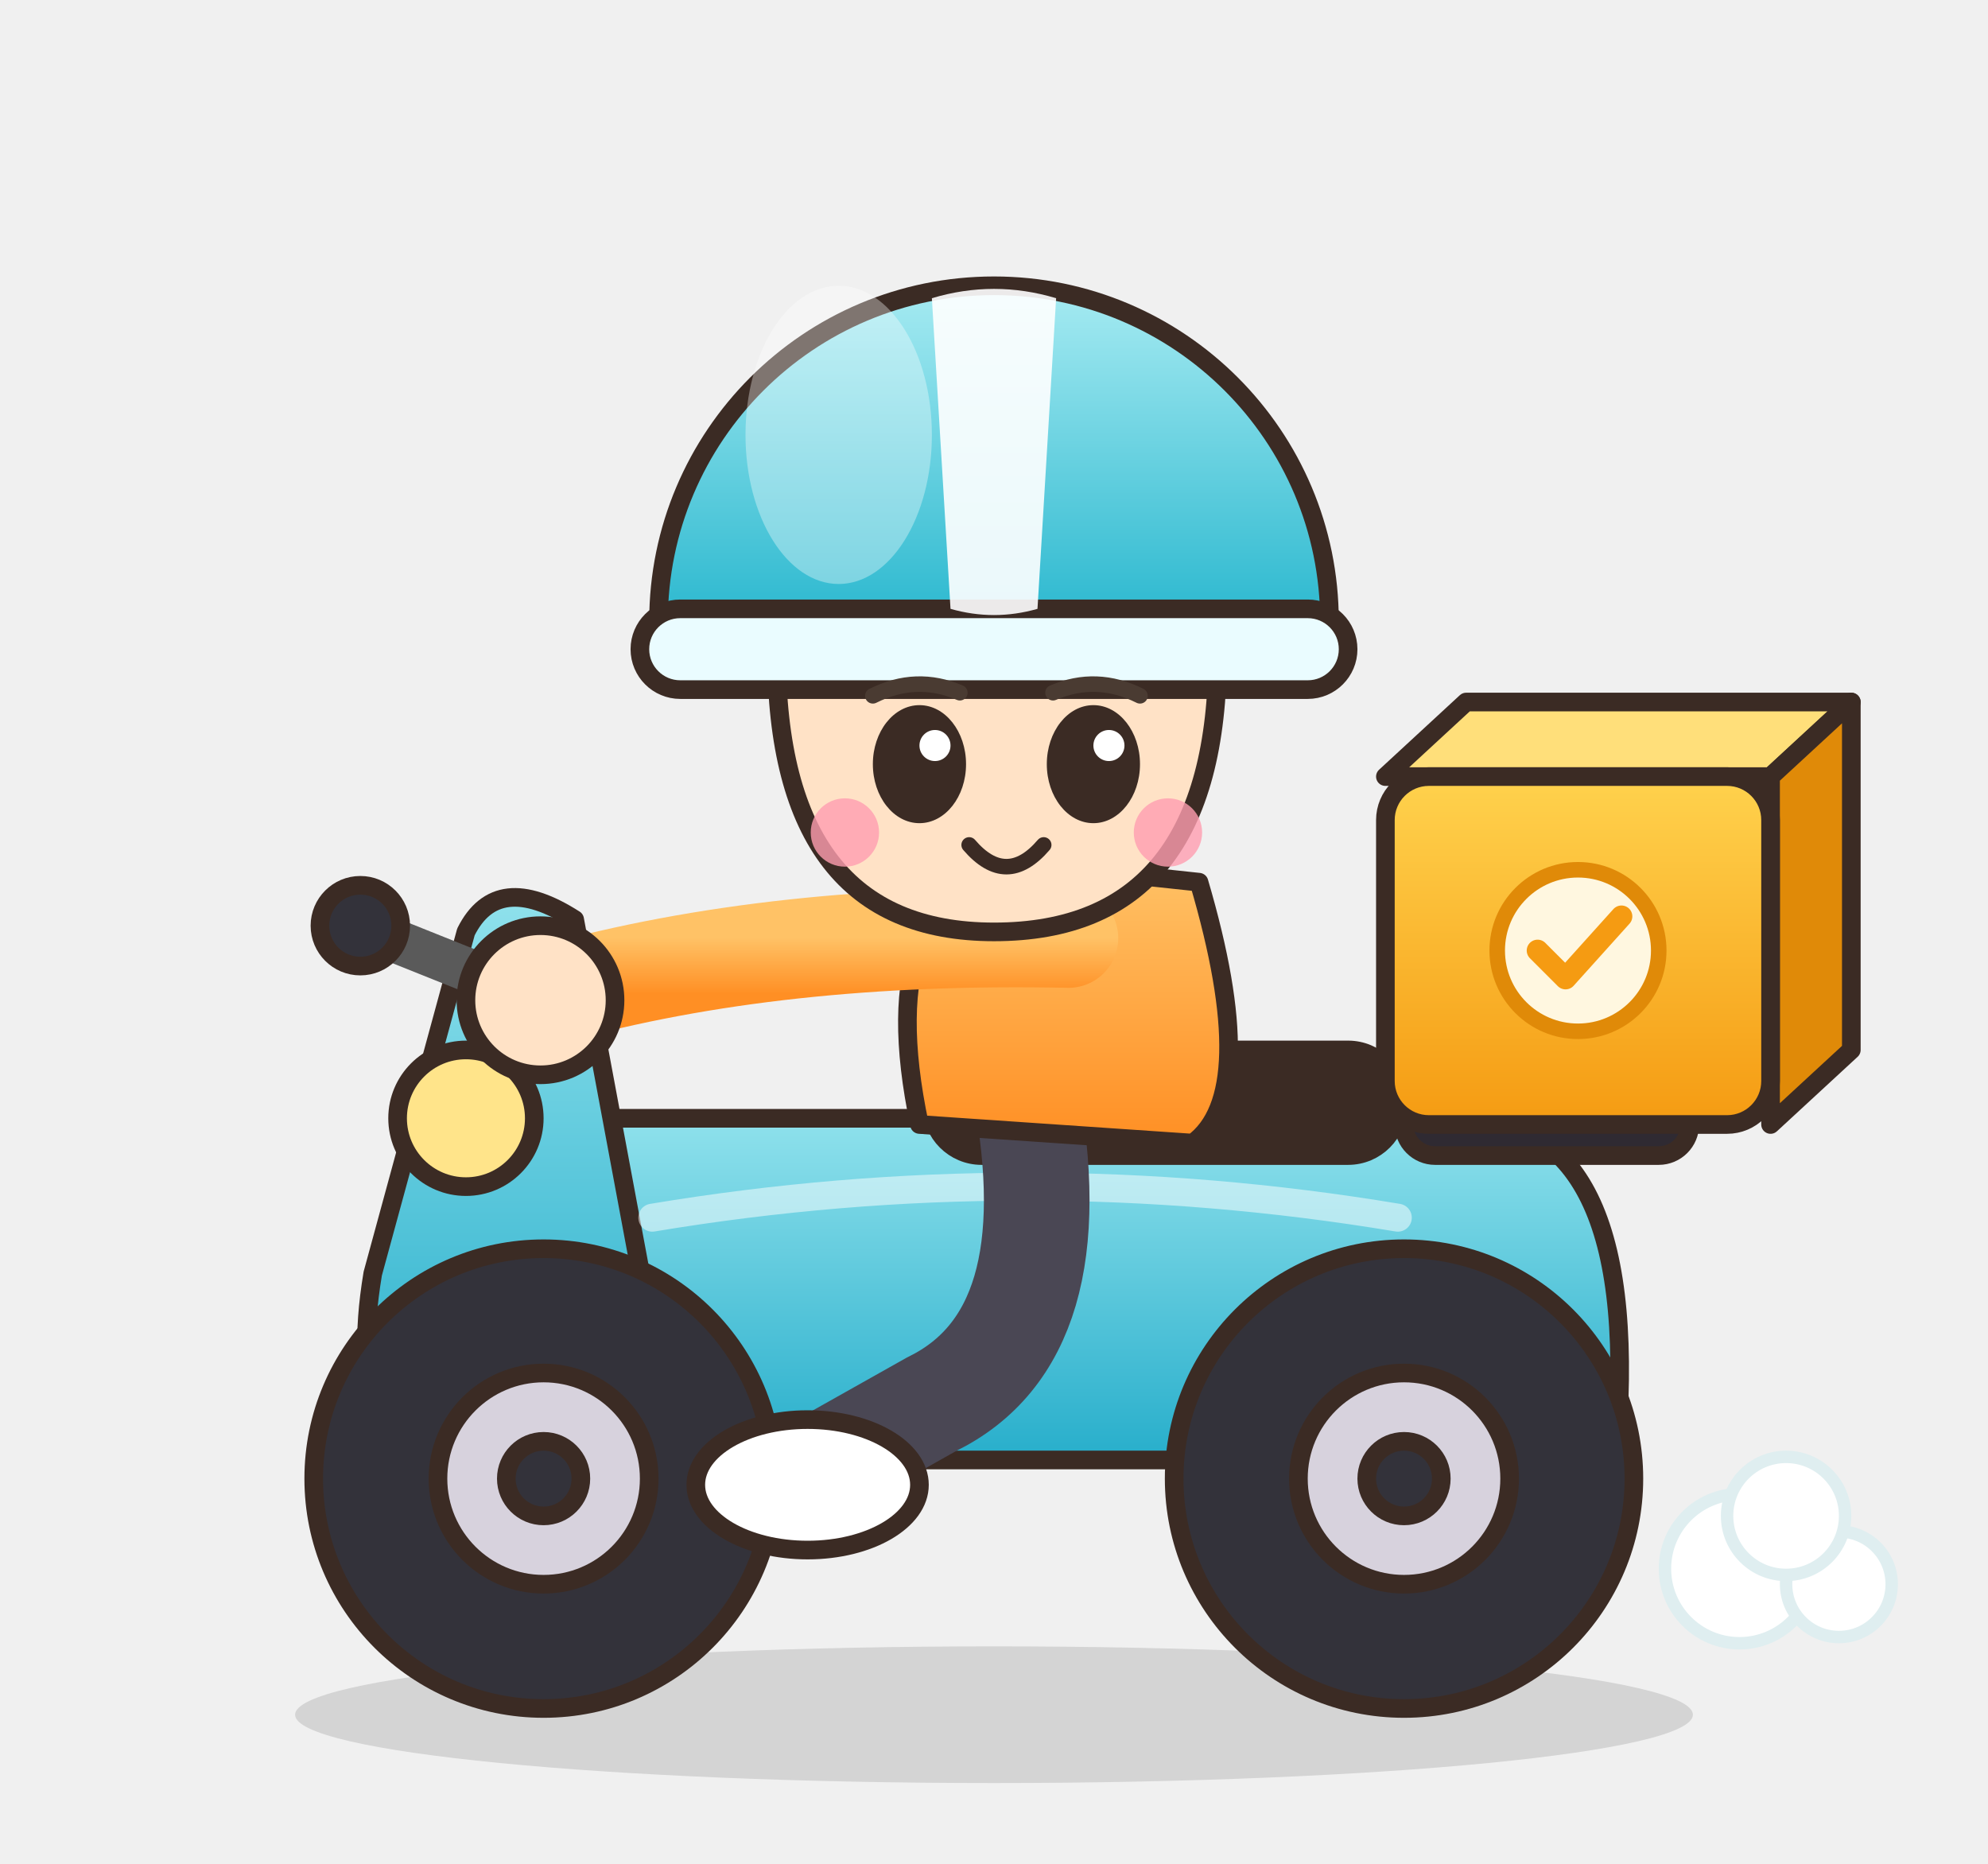
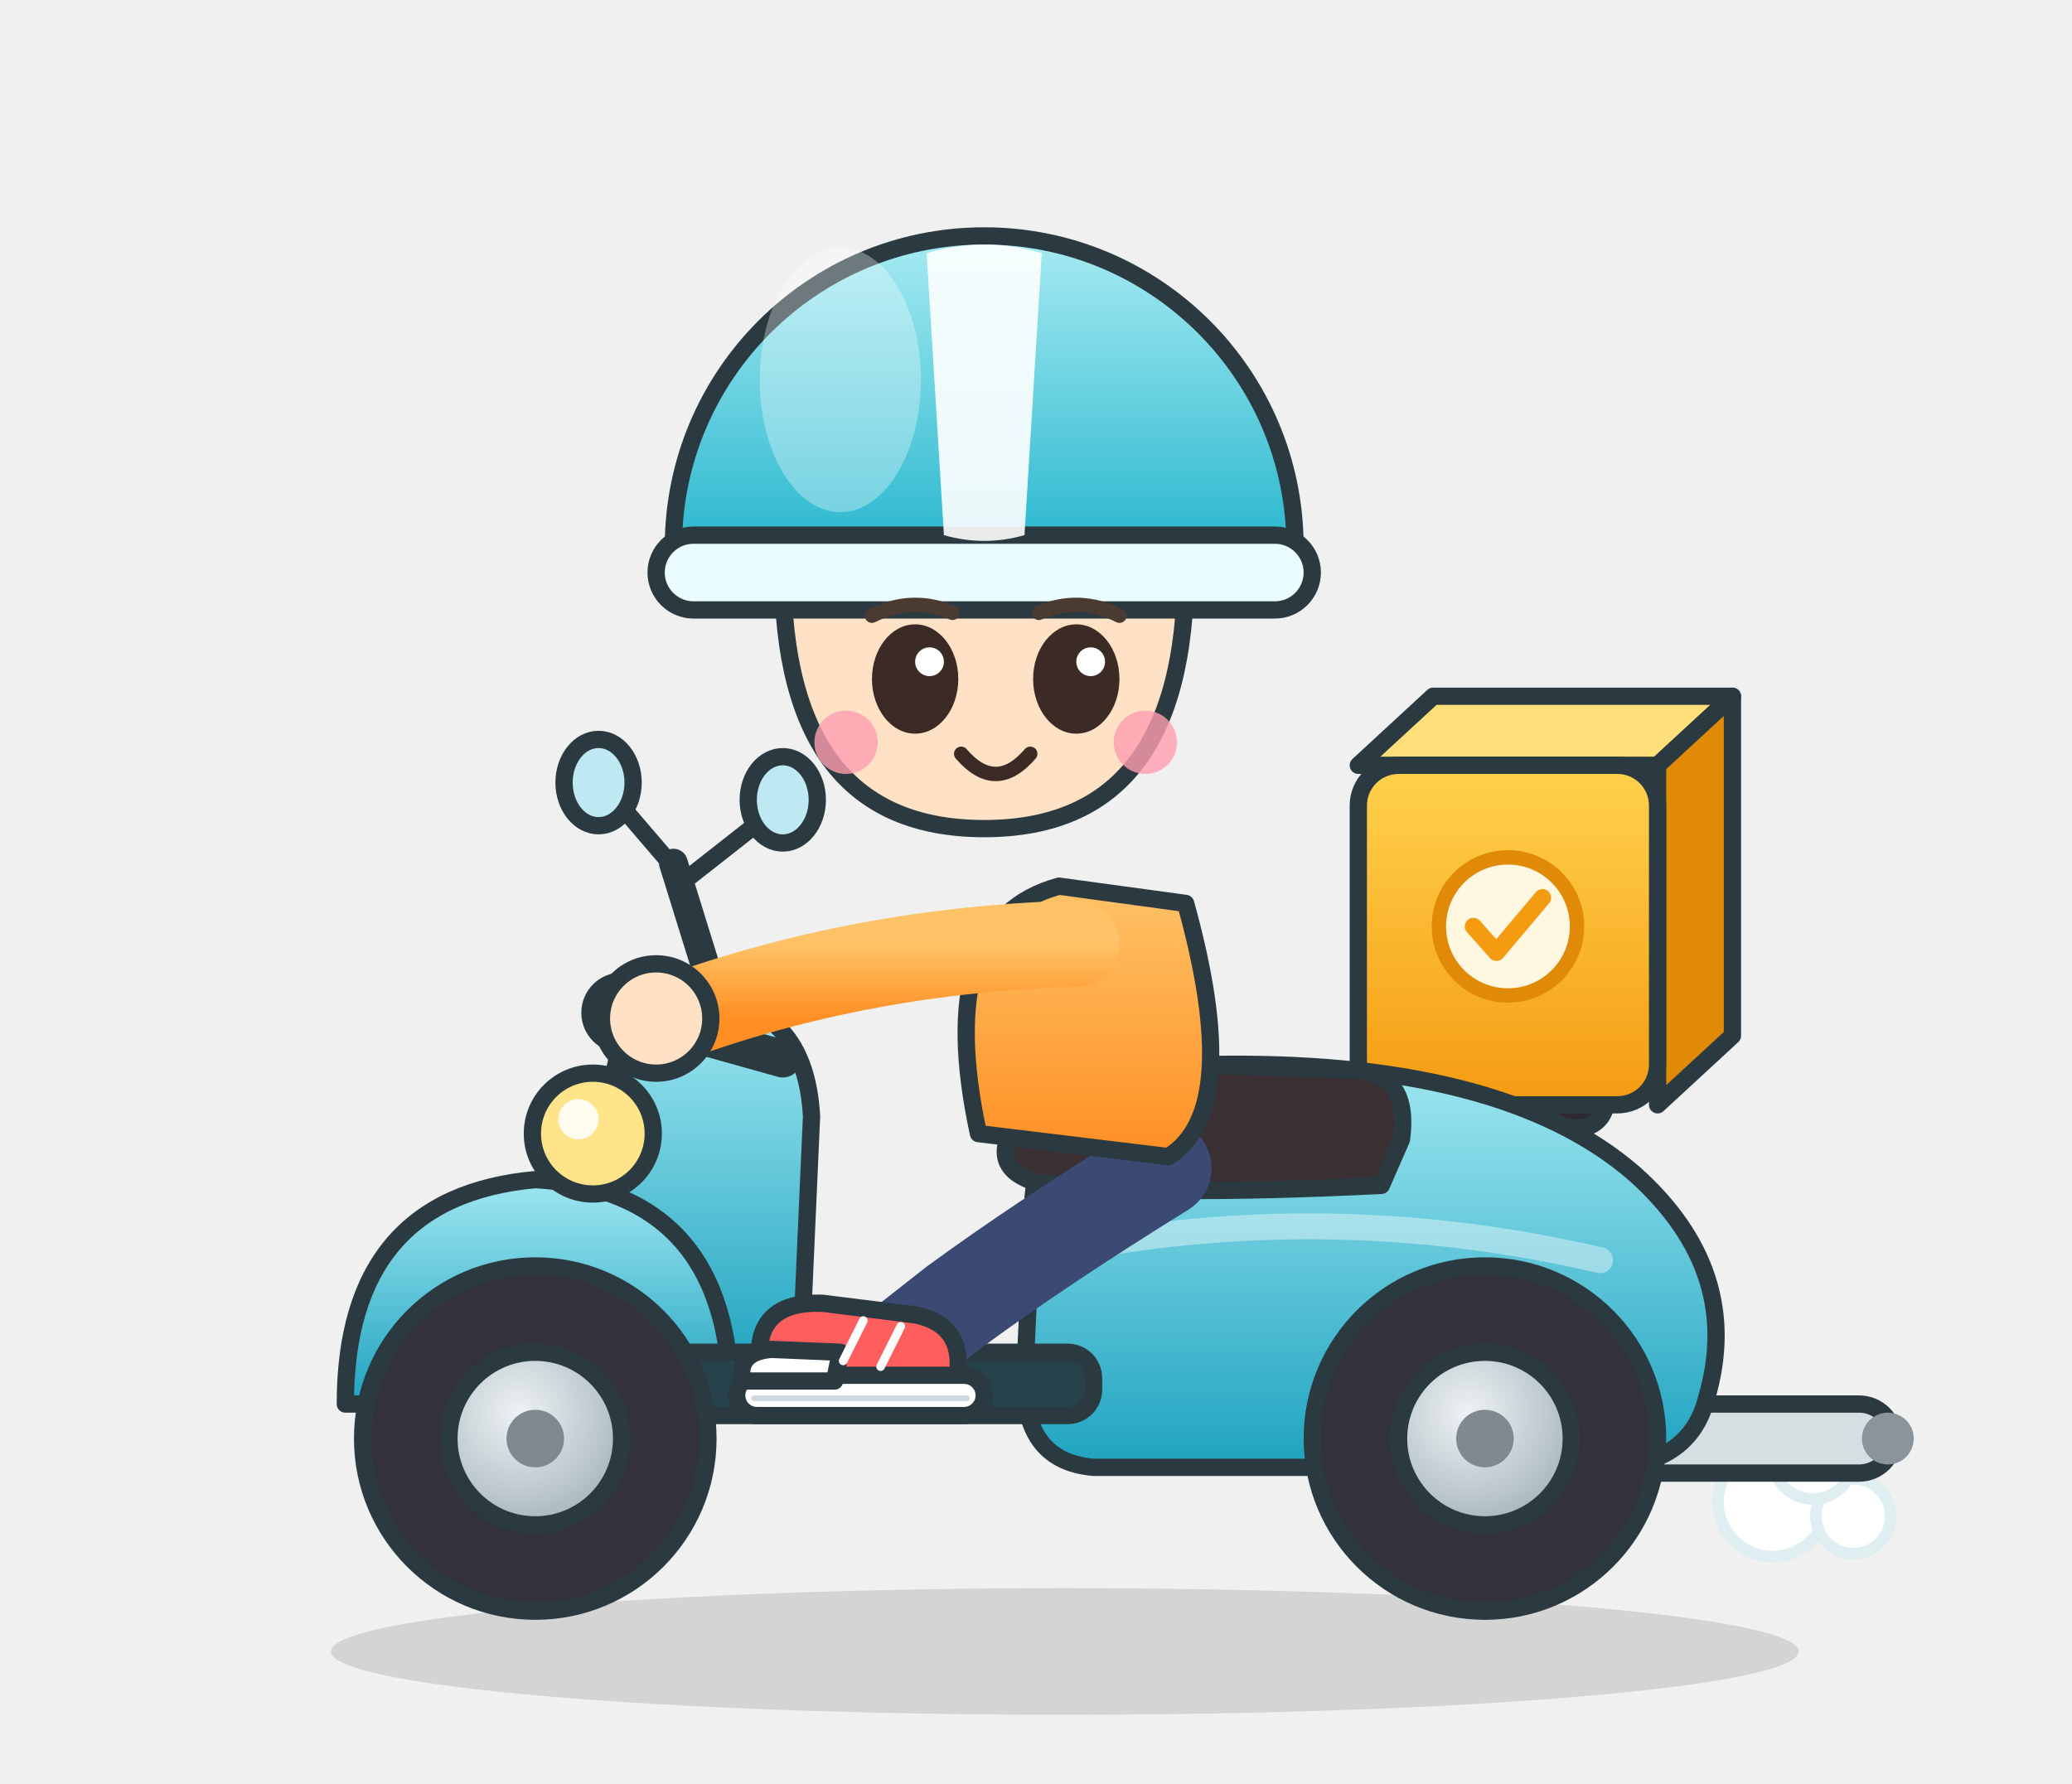
- <svg xmlns="http://www.w3.org/2000/svg" viewBox="0 0 640 600">
+ <svg xmlns="http://www.w3.org/2000/svg" viewBox="0 0 720 620">
  <defs>
    <linearGradient id="helmet" x1="0" y1="0" x2="0" y2="1">
      <stop offset="0" stop-color="#a7ebf2" />
      <stop offset="1" stop-color="#2bb8cf" />
    </linearGradient>
    <linearGradient id="scoot" x1="0" y1="0" x2="0" y2="1">
-       <stop offset="0" stop-color="#8fe1ec" />
-       <stop offset="1" stop-color="#27aecb" />
+       <stop offset="0" stop-color="#9ee7f0" />
+       <stop offset="1" stop-color="#1fa3c0" />
    </linearGradient>
    <linearGradient id="box" x1="0" y1="0" x2="0" y2="1">
      <stop offset="0" stop-color="#ffd24d" />
      <stop offset="1" stop-color="#f59b12" />
    </linearGradient>
    <linearGradient id="shirt" x1="0" y1="0" x2="0" y2="1">
      <stop offset="0" stop-color="#ffc266" />
      <stop offset="1" stop-color="#ff8f24" />
    </linearGradient>
+     <radialGradient id="rim" cx="0.4" cy="0.35" r="0.75">
+       <stop offset="0" stop-color="#eef2f4" />
+       <stop offset="1" stop-color="#9fb0b6" />
+     </radialGradient>
  </defs>
-   <g stroke="#3b2b24" stroke-width="6" stroke-linejoin="round" stroke-linecap="round">
-     <ellipse cx="320" cy="552" rx="225" ry="22" fill="#000000" opacity="0.12" stroke="none" />
+   <g stroke="#2b3a40" stroke-width="6" stroke-linejoin="round" stroke-linecap="round">
+     <ellipse cx="370" cy="574" rx="255" ry="22" fill="#000000" opacity="0.12" stroke="none" />
    <g fill="#ffffff" stroke="#dfeef0" stroke-width="4">
-       <circle cx="560" cy="505" r="24" />
-       <circle cx="592" cy="510" r="17" />
-       <circle cx="575" cy="488" r="19" />
+       <circle cx="616" cy="522" r="19" />
+       <circle cx="644" cy="527" r="13" />
+       <circle cx="630" cy="507" r="14" />
    </g>
-     <path d="M150 470 Q120 360 200 360 L470 360 Q530 360 520 470 Z" fill="url(#scoot)" />
-     <path d="M150 470 Q110 470 120 410 L150 300 Q160 280 185 296 L210 430 Z" fill="url(#scoot)" />
-     <rect x="300" y="338" width="150" height="34" rx="16" fill="#3b2b24" />
-     <path d="M210 392 Q330 372 450 392" fill="none" stroke="#ffffff" stroke-width="9" opacity="0.5" stroke-linecap="round" />
-     <rect x="452" y="350" width="92" height="22" rx="10" fill="#2f2a32" />
-     <polygon points="446,250 472,226 596,226 570,250" fill="#ffdf7a" />
-     <polygon points="570,250 596,226 596,338 570,362" fill="#e08a08" />
-     <rect x="446" y="250" width="124" height="112" rx="14" fill="url(#box)" />
-     <circle cx="508" cy="306" r="26" fill="#fff7e0" stroke="#e08a08" stroke-width="5" />
-     <path d="M495 306 l9 9 l18 -20" fill="none" stroke="#f59b12" stroke-width="7" />
-     <circle cx="452" cy="476" r="74" fill="#33323a" />
-     <circle cx="452" cy="476" r="34" fill="#d7d2dd" />
-     <circle cx="452" cy="476" r="12" fill="#33323a" />
-     <line x1="120" y1="300" x2="170" y2="320" stroke="#5a5a5a" stroke-width="14" />
-     <circle cx="116" cy="298" r="13" fill="#33323a" />
-     <circle cx="150" cy="360" r="22" fill="#ffe48a" stroke="#3b2b24" stroke-width="6" />
-     <circle cx="175" cy="476" r="74" fill="#33323a" />
-     <circle cx="175" cy="476" r="34" fill="#d7d2dd" />
-     <circle cx="175" cy="476" r="12" fill="#33323a" />
-     <path d="M330 350 Q345 430 300 452 L268 470" fill="none" stroke="#4a4754" stroke-width="34" />
-     <ellipse cx="260" cy="478" rx="36" ry="21" fill="#ffffff" stroke="#3b2b24" stroke-width="6" />
-     <path d="M296 362 Q280 286 330 278 L386 284 Q406 352 384 368 Z" fill="url(#shirt)" />
-     <path d="M344 302 Q250 300 178 320" fill="none" stroke="url(#shirt)" stroke-width="32" />
-     <circle cx="174" cy="322" r="24" fill="#ffe2c6" />
-     <path d="M250 210 Q250 300 320 300 Q392 300 392 210 Z" fill="#ffe2c6" />
-     <path d="M258 205 Q270 175 300 180 Q330 165 362 188 Q352 200 320 196 Q286 206 258 215 Z" fill="#4a3b32" />
-     <path d="M212 200 a108 108 0 0 1 216 0 Z" fill="url(#helmet)" />
-     <rect x="206" y="196" width="228" height="26" rx="13" fill="#eafcff" />
-     <path d="M300 96 q20 -6 40 0 l-6 100 q-14 4 -28 0 Z" fill="#ffffff" opacity="0.9" stroke="none" />
-     <ellipse cx="270" cy="140" rx="30" ry="48" fill="#ffffff" opacity="0.35" stroke="none" />
-     <path d="M281 224 q14 -7 28 -1" fill="none" stroke="#4a3b32" stroke-width="5" />
-     <path d="M339 223 q14 -6 28 1" fill="none" stroke="#4a3b32" stroke-width="5" />
-     <ellipse cx="296" cy="246" rx="15" ry="19" fill="#3b2b24" stroke="none" />
-     <ellipse cx="352" cy="246" rx="15" ry="19" fill="#3b2b24" stroke="none" />
-     <circle cx="301" cy="240" r="5" fill="#fff" stroke="none" />
-     <circle cx="357" cy="240" r="5" fill="#fff" stroke="none" />
-     <circle cx="272" cy="268" r="11" fill="#ff9eb0" stroke="none" opacity="0.8" />
-     <circle cx="376" cy="268" r="11" fill="#ff9eb0" stroke="none" opacity="0.8" />
-     <path d="M312 272 Q324 286 336 272" fill="none" stroke="#3b2b24" stroke-width="5" />
+     <rect x="472" y="372" width="86" height="20" rx="9" fill="#2f2a32" />
+     <line x1="500" y1="392" x2="502" y2="432" stroke="#2f2a32" stroke-width="12" />
+     <polygon points="472,266 498,242 602,242 576,266" fill="#ffdf7a" />
+     <polygon points="576,266 602,242 602,360 576,384" fill="#e08a08" />
+     <rect x="472" y="266" width="104" height="118" rx="14" fill="url(#box)" />
+     <circle cx="524" cy="322" r="24" fill="#fff7e0" stroke="#e08a08" stroke-width="5" />
+     <path d="M512 322 l8 9 l16 -19" fill="none" stroke="#f59b12" stroke-width="6" />
+     <rect x="540" y="488" width="118" height="24" rx="12" fill="#d7dee2" />
+     <circle cx="656" cy="500" r="9" fill="#8a949a" stroke="none" />
+     <path d="M356 480 L359 416 Q363 372 420 370 Q522 368 568 408 Q606 442 593 486 Q587 510 556 510 L380 510 Q356 508 356 480 Z" fill="url(#scoot)" />
+     <path d="M362 478 L214 478 Q194 478 194 452 L214 370 Q220 344 250 348 Q280 352 282 388 L278 478 Z" fill="url(#scoot)" />
+     <path d="M120 488 Q120 416 186 410 Q254 414 254 488 Z" fill="url(#scoot)" />
+     <rect x="208" y="470" width="172" height="22" rx="9" fill="#27424a" />
+     <path d="M352 392 Q360 370 412 370 L472 372 Q490 374 487 396 L480 412 Q400 416 360 411 Q344 406 352 392 Z" fill="#3a2f33" />
+     <path d="M384 432 Q470 418 556 438" fill="none" stroke="#ffffff" stroke-width="9" opacity="0.4" stroke-linecap="round" />
+     <circle cx="186" cy="500" r="60" fill="#33323a" />
+     <circle cx="186" cy="500" r="30" fill="url(#rim)" />
+     <circle cx="186" cy="500" r="10" fill="#7e8a90" stroke="none" />
+     <circle cx="516" cy="500" r="60" fill="#33323a" />
+     <circle cx="516" cy="500" r="30" fill="url(#rim)" />
+     <circle cx="516" cy="500" r="10" fill="#7e8a90" stroke="none" />
+     <circle cx="206" cy="394" r="21" fill="#ffe48a" />
+     <circle cx="201" cy="389" r="7" fill="#ffffff" stroke="none" opacity="0.85" />
+     <line x1="252" y1="358" x2="234" y2="300" stroke="#2b3a40" stroke-width="10" />
+     <line x1="238" y1="306" x2="214" y2="278" stroke="#2b3a40" stroke-width="6" />
+     <line x1="238" y1="306" x2="266" y2="284" stroke="#2b3a40" stroke-width="6" />
+     <ellipse cx="208" cy="272" rx="12" ry="15" fill="#bfe9f2" />
+     <ellipse cx="272" cy="278" rx="12" ry="15" fill="#bfe9f2" />
+     <line x1="222" y1="354" x2="272" y2="368" stroke="#2b3a40" stroke-width="13" />
+     <circle cx="216" cy="352" r="11" fill="#2b3a40" />
+     <path d="M404 406 Q362 432 332 454 L304 476" fill="none" stroke="#3a4a72" stroke-width="34" />
+     <path d="M264 474 Q262 452 286 453 L318 457 Q333 460 333 474 L333 480 L264 480 Z" fill="#ff5e5e" />
+     <rect x="256" y="478" width="86" height="14" rx="7" fill="#ffffff" />
+     <path d="M258 480 Q256 470 268 469 L292 470 L290 480 Z" fill="#ffffff" />
+     <path d="M300 459 l-7 14 M313 461 l-7 14" stroke="#ffffff" stroke-width="3" />
+     <line x1="262" y1="486" x2="336" y2="486" stroke="#d3dadf" stroke-width="2" />
+     <path d="M340 394 Q324 320 368 308 L412 314 Q432 386 406 402 Z" fill="url(#shirt)" />
+     <path d="M374 328 Q300 330 234 354" fill="none" stroke="url(#shirt)" stroke-width="30" />
+     <circle cx="228" cy="354" r="19" fill="#ffe2c6" />
+     <path d="M272 198 Q272 288 342 288 Q412 288 412 198 Z" fill="#ffe2c6" />
+     <path d="M280 194 Q292 164 322 170 Q352 154 384 178 Q374 190 342 186 Q308 196 280 204 Z" fill="#4a3b32" />
+     <path d="M234 190 a108 108 0 0 1 216 0 Z" fill="url(#helmet)" />
+     <rect x="228" y="186" width="228" height="26" rx="13" fill="#eafcff" />
+     <path d="M322 88 q20 -6 40 0 l-6 98 q-14 4 -28 0 Z" fill="#ffffff" opacity="0.9" stroke="none" />
+     <ellipse cx="292" cy="132" rx="28" ry="46" fill="#ffffff" opacity="0.32" stroke="none" />
+     <path d="M303 214 q14 -7 28 -1" fill="none" stroke="#4a3b32" stroke-width="5" />
+     <path d="M361 213 q14 -6 28 1" fill="none" stroke="#4a3b32" stroke-width="5" />
+     <ellipse cx="318" cy="236" rx="15" ry="19" fill="#3b2b24" stroke="none" />
+     <ellipse cx="374" cy="236" rx="15" ry="19" fill="#3b2b24" stroke="none" />
+     <circle cx="323" cy="230" r="5" fill="#fff" stroke="none" />
+     <circle cx="379" cy="230" r="5" fill="#fff" stroke="none" />
+     <circle cx="294" cy="258" r="11" fill="#ff9eb0" stroke="none" opacity="0.8" />
+     <circle cx="398" cy="258" r="11" fill="#ff9eb0" stroke="none" opacity="0.8" />
+     <path d="M334 262 Q346 276 358 262" fill="none" stroke="#3b2b24" stroke-width="5" />
  </g>
</svg>
